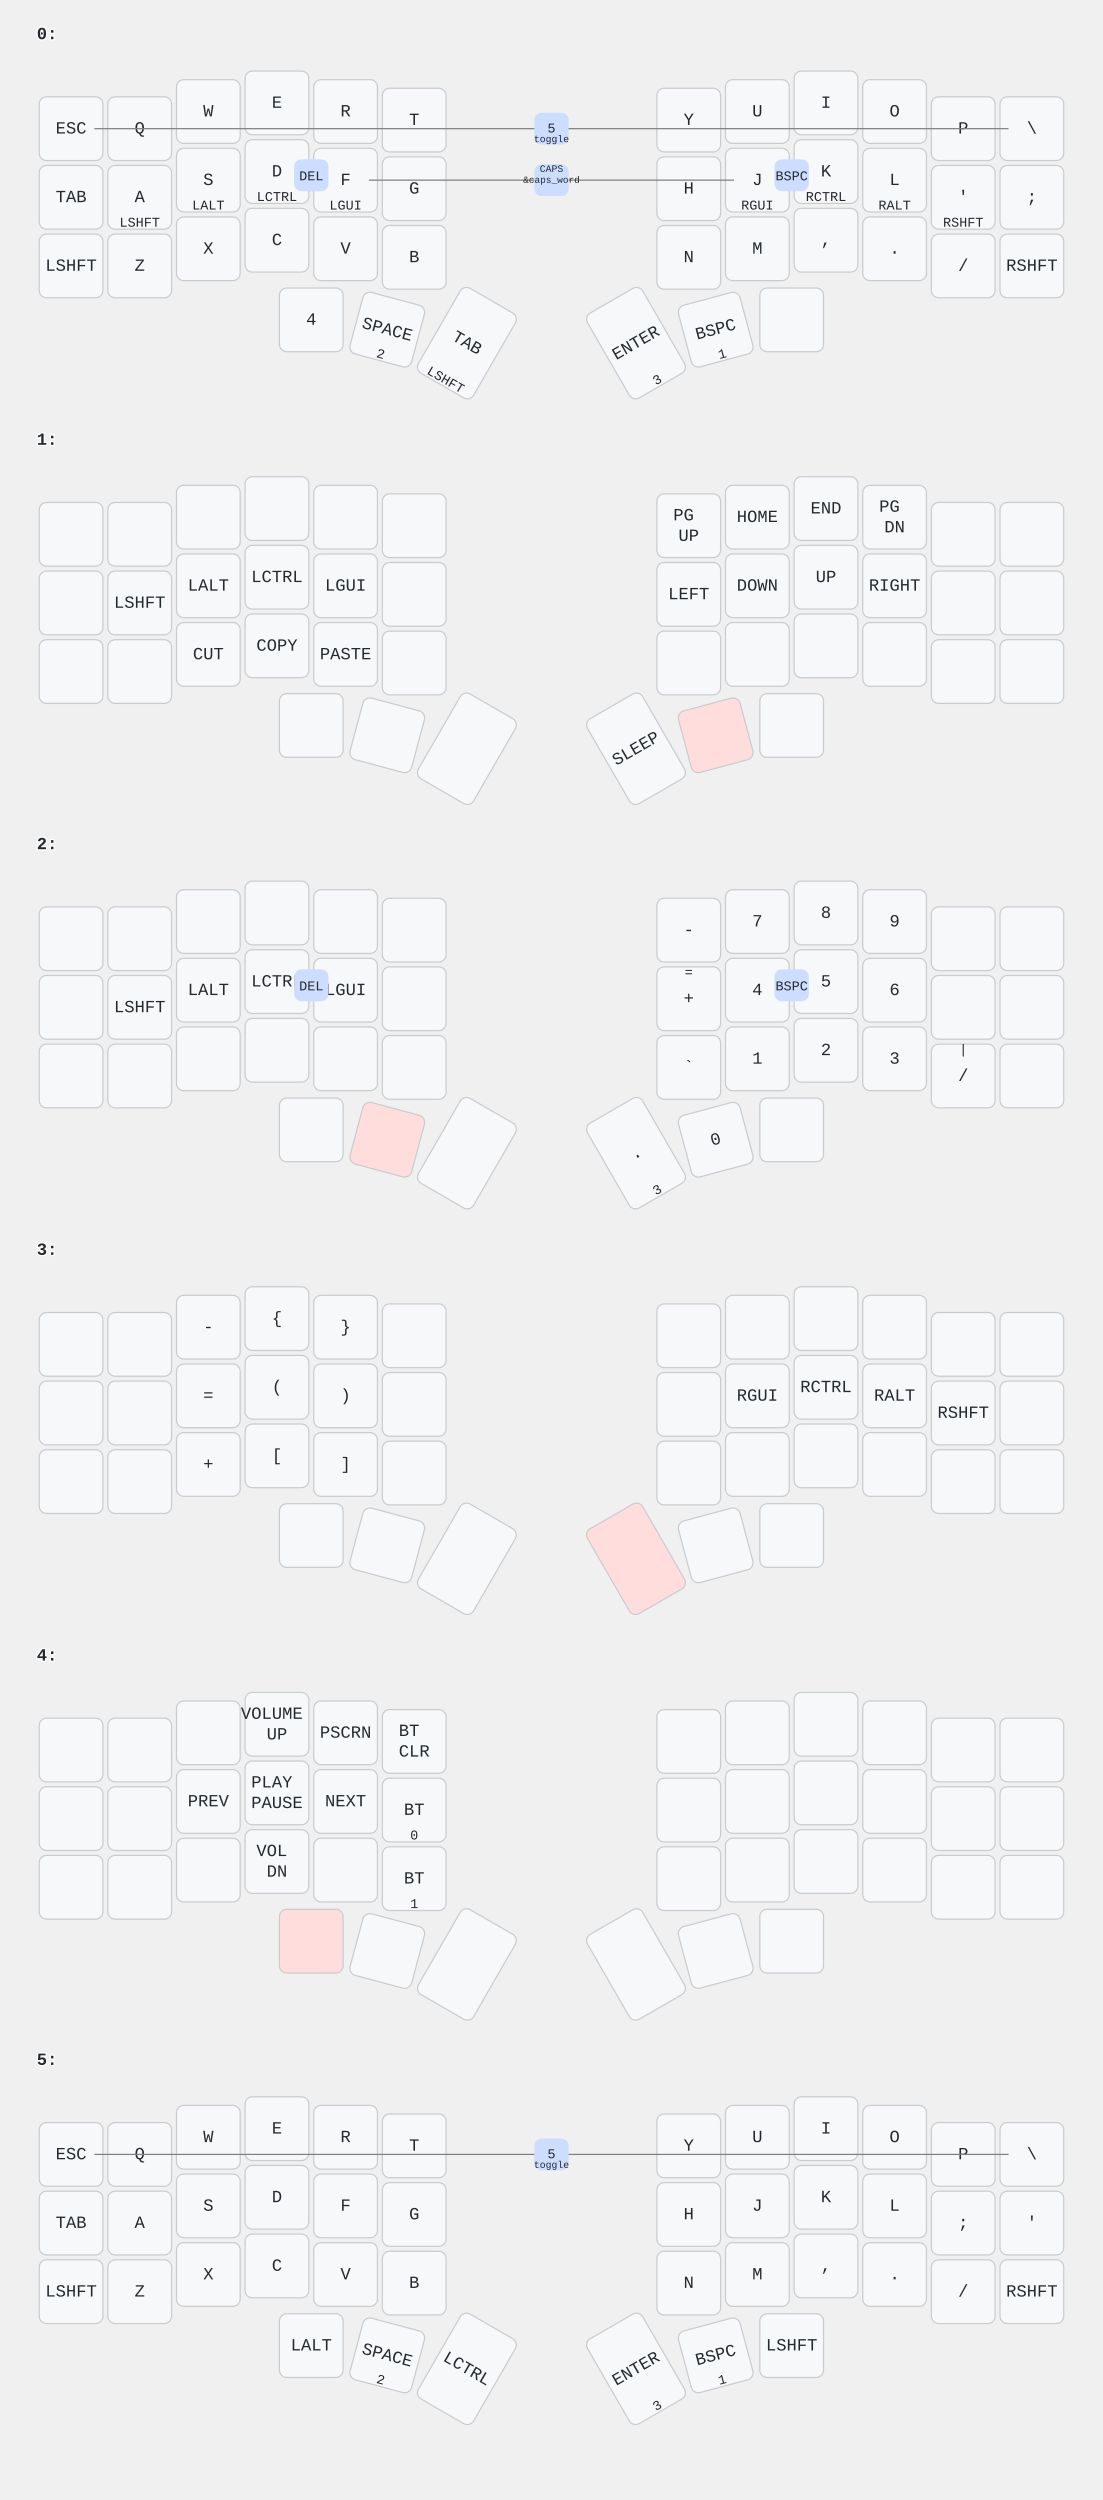
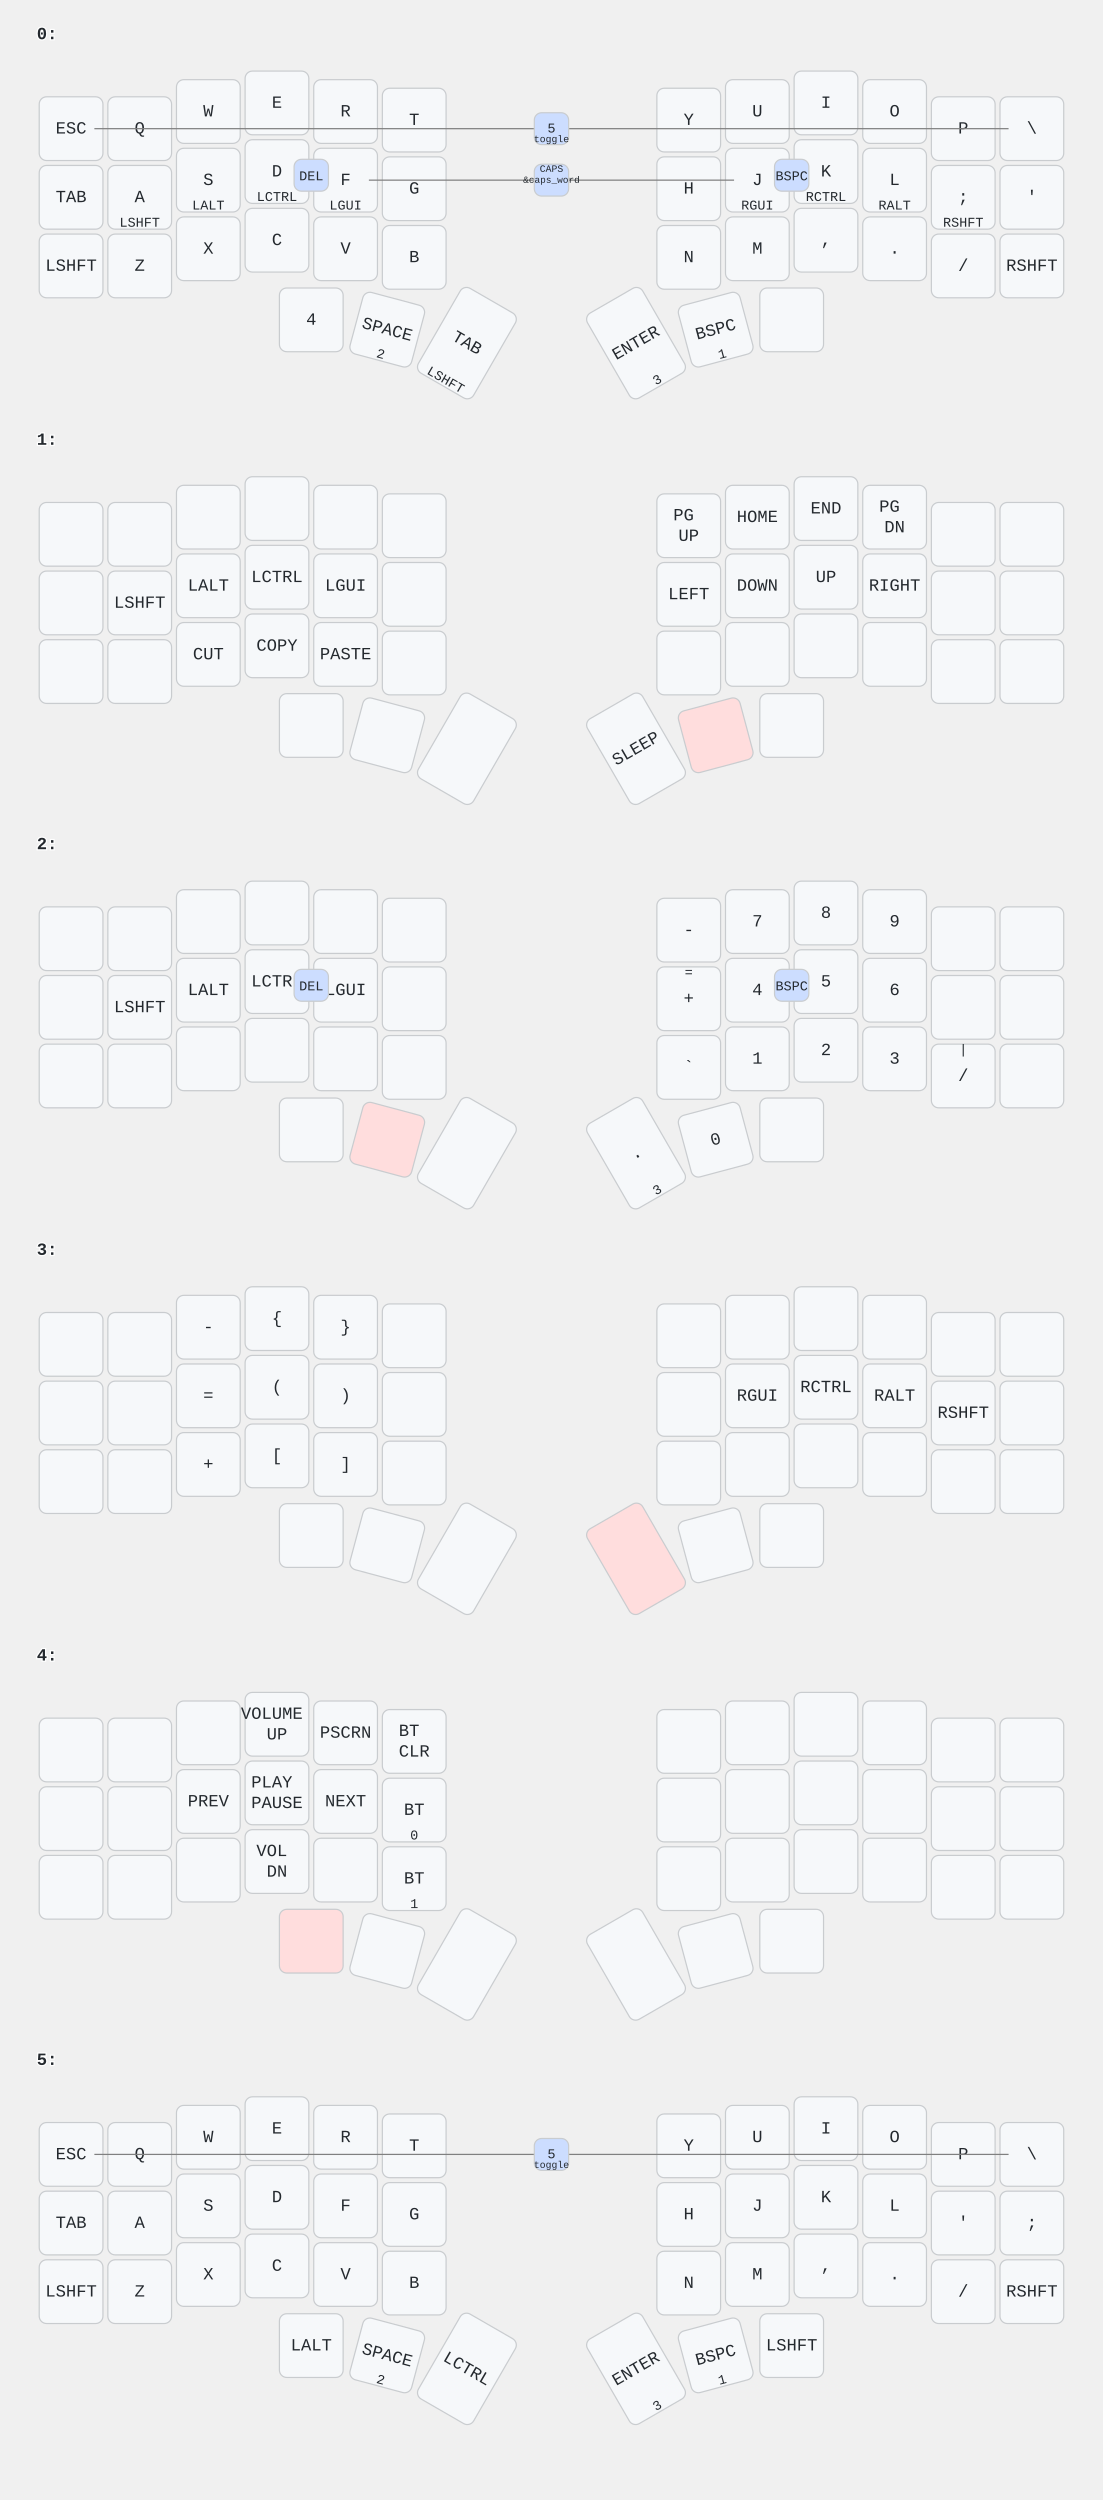
<svg xmlns="http://www.w3.org/2000/svg" width="900" height="2040" viewBox="0 0 900 2040" class="keymap">
  <style>/* inherit to force styles through use tags */
svg path {
    fill: inherit;
}

/* font and background color specifications */
svg.keymap {
    font-family: SFMono-Regular,Consolas,Liberation Mono,Menlo,monospace;
    font-size: 14px;
    font-kerning: normal;
    text-rendering: optimizeLegibility;
    fill: #24292e;
}

/* default key styling */
rect.key {
    fill: #f6f8fa;
+ }
+ 
+ rect.key, rect.combo {
    stroke: #c9cccf;
    stroke-width: 1;
}

/* default key side styling, only used is draw_key_sides is set */
rect.side {
    filter: brightness(90%);
}

/* color accent for combo boxes */
rect.combo, rect.combo-separate {
    fill: #cdf;
}

/* color accent for held keys */
rect.held, rect.combo.held {
    fill: #fdd;
}

/* color accent for ghost (optional) keys */
rect.ghost, rect.combo.ghost {
    stroke-dasharray: 4, 4;
    stroke-width: 2;
}

text {
    text-anchor: middle;
    dominant-baseline: middle;
}

/* styling for layer labels */
text.label {
    font-weight: bold;
    text-anchor: start;
    stroke: white;
    stroke-width: 2;
    paint-order: stroke;
}

/* styling for combo tap, and key hold/shifted label text */
text.combo, text.hold, text.shifted {
    font-size: 11px;
}

text.hold {
    text-anchor: middle;
    dominant-baseline: auto;
}

text.shifted {
    text-anchor: middle;
    dominant-baseline: hanging;
}

/* styling for hold/shifted label text in combo box */
text.combo.hold, text.combo.shifted {
    font-size: 8px;
}

/* lighter symbol for transparent keys */
text.trans {
    fill: #7b7e81;
}

/* styling for combo dendrons */
path.combo {
    stroke-width: 1;
    stroke: gray;
    fill: none;
}

/* Start Tabler Icons Cleanup */
/* cannot use height/width with glyphs */
.icon-tabler &gt; path {
    fill: inherit;
    stroke: inherit;
    stroke-width: 2;
}
/* hide tabler's default box */
.icon-tabler &gt; path[stroke="none"][fill="none"] {
    visibility: hidden;
}
/* End Tabler Icons Cleanup */
</style>
  <g transform="translate(30, 0)" class="layer-0">
    <text x="0" y="28" class="label">0:</text>
    <g transform="translate(0, 56)">
      <g transform="translate(28, 49)" class="key keypos-0">
        <rect rx="6" ry="6" x="-26" y="-26" width="52" height="52" class="key" />
        <text x="0" y="0" class="key tap">ESC</text>
      </g>
      <g transform="translate(84, 49)" class="key keypos-1">
        <rect rx="6" ry="6" x="-26" y="-26" width="52" height="52" class="key" />
        <text x="0" y="0" class="key tap">Q</text>
      </g>
      <g transform="translate(140, 35)" class="key keypos-2">
        <rect rx="6" ry="6" x="-26" y="-26" width="52" height="52" class="key" />
        <text x="0" y="0" class="key tap">W</text>
      </g>
      <g transform="translate(196, 28)" class="key keypos-3">
        <rect rx="6" ry="6" x="-26" y="-26" width="52" height="52" class="key" />
        <text x="0" y="0" class="key tap">E</text>
      </g>
      <g transform="translate(252, 35)" class="key keypos-4">
        <rect rx="6" ry="6" x="-26" y="-26" width="52" height="52" class="key" />
        <text x="0" y="0" class="key tap">R</text>
      </g>
      <g transform="translate(308, 42)" class="key keypos-5">
        <rect rx="6" ry="6" x="-26" y="-26" width="52" height="52" class="key" />
        <text x="0" y="0" class="key tap">T</text>
      </g>
      <g transform="translate(532, 42)" class="key keypos-6">
        <rect rx="6" ry="6" x="-26" y="-26" width="52" height="52" class="key" />
        <text x="0" y="0" class="key tap">Y</text>
      </g>
      <g transform="translate(588, 35)" class="key keypos-7">
        <rect rx="6" ry="6" x="-26" y="-26" width="52" height="52" class="key" />
        <text x="0" y="0" class="key tap">U</text>
      </g>
      <g transform="translate(644, 28)" class="key keypos-8">
        <rect rx="6" ry="6" x="-26" y="-26" width="52" height="52" class="key" />
        <text x="0" y="0" class="key tap">I</text>
      </g>
      <g transform="translate(700, 35)" class="key keypos-9">
        <rect rx="6" ry="6" x="-26" y="-26" width="52" height="52" class="key" />
        <text x="0" y="0" class="key tap">O</text>
      </g>
      <g transform="translate(756, 49)" class="key keypos-10">
        <rect rx="6" ry="6" x="-26" y="-26" width="52" height="52" class="key" />
        <text x="0" y="0" class="key tap">P</text>
      </g>
      <g transform="translate(812, 49)" class="key keypos-11">
        <rect rx="6" ry="6" x="-26" y="-26" width="52" height="52" class="key" />
        <text x="0" y="0" class="key tap">\</text>
      </g>
      <g transform="translate(28, 105)" class="key keypos-12">
        <rect rx="6" ry="6" x="-26" y="-26" width="52" height="52" class="key" />
        <text x="0" y="0" class="key tap">TAB</text>
      </g>
      <g transform="translate(84, 105)" class="key keypos-13">
        <rect rx="6" ry="6" x="-26" y="-26" width="52" height="52" class="key" />
        <text x="0" y="0" class="key tap">A</text>
        <text x="0" y="24" class="key hold">LSHFT</text>
      </g>
      <g transform="translate(140, 91)" class="key keypos-14">
        <rect rx="6" ry="6" x="-26" y="-26" width="52" height="52" class="key" />
        <text x="0" y="0" class="key tap">S</text>
        <text x="0" y="24" class="key hold">LALT</text>
      </g>
      <g transform="translate(196, 84)" class="key keypos-15">
        <rect rx="6" ry="6" x="-26" y="-26" width="52" height="52" class="key" />
        <text x="0" y="0" class="key tap">D</text>
        <text x="0" y="24" class="key hold">LCTRL</text>
      </g>
      <g transform="translate(252, 91)" class="key keypos-16">
        <rect rx="6" ry="6" x="-26" y="-26" width="52" height="52" class="key" />
        <text x="0" y="0" class="key tap">F</text>
        <text x="0" y="24" class="key hold">LGUI</text>
      </g>
      <g transform="translate(308, 98)" class="key keypos-17">
        <rect rx="6" ry="6" x="-26" y="-26" width="52" height="52" class="key" />
        <text x="0" y="0" class="key tap">G</text>
      </g>
      <g transform="translate(532, 98)" class="key keypos-18">
        <rect rx="6" ry="6" x="-26" y="-26" width="52" height="52" class="key" />
        <text x="0" y="0" class="key tap">H</text>
      </g>
      <g transform="translate(588, 91)" class="key keypos-19">
        <rect rx="6" ry="6" x="-26" y="-26" width="52" height="52" class="key" />
        <text x="0" y="0" class="key tap">J</text>
        <text x="0" y="24" class="key hold">RGUI</text>
      </g>
      <g transform="translate(644, 84)" class="key keypos-20">
        <rect rx="6" ry="6" x="-26" y="-26" width="52" height="52" class="key" />
        <text x="0" y="0" class="key tap">K</text>
        <text x="0" y="24" class="key hold">RCTRL</text>
      </g>
      <g transform="translate(700, 91)" class="key keypos-21">
        <rect rx="6" ry="6" x="-26" y="-26" width="52" height="52" class="key" />
        <text x="0" y="0" class="key tap">L</text>
        <text x="0" y="24" class="key hold">RALT</text>
      </g>
      <g transform="translate(756, 105)" class="key keypos-22">
        <rect rx="6" ry="6" x="-26" y="-26" width="52" height="52" class="key" />
+         <text x="0" y="0" class="key tap">;</text>
+         <text x="0" y="24" class="key hold">RSHFT</text>
+       </g>
+       <g transform="translate(812, 105)" class="key keypos-23">
+         <rect rx="6" ry="6" x="-26" y="-26" width="52" height="52" class="key" />
        <text x="0" y="0" class="key tap">'</text>
-         <text x="0" y="24" class="key hold">RSHFT</text>
-       </g>
-       <g transform="translate(812, 105)" class="key keypos-23">
-         <rect rx="6" ry="6" x="-26" y="-26" width="52" height="52" class="key" />
-         <text x="0" y="0" class="key tap">;</text>
      </g>
      <g transform="translate(28, 161)" class="key keypos-24">
        <rect rx="6" ry="6" x="-26" y="-26" width="52" height="52" class="key" />
        <text x="0" y="0" class="key tap">LSHFT</text>
      </g>
      <g transform="translate(84, 161)" class="key keypos-25">
        <rect rx="6" ry="6" x="-26" y="-26" width="52" height="52" class="key" />
        <text x="0" y="0" class="key tap">Z</text>
      </g>
      <g transform="translate(140, 147)" class="key keypos-26">
        <rect rx="6" ry="6" x="-26" y="-26" width="52" height="52" class="key" />
        <text x="0" y="0" class="key tap">X</text>
      </g>
      <g transform="translate(196, 140)" class="key keypos-27">
        <rect rx="6" ry="6" x="-26" y="-26" width="52" height="52" class="key" />
        <text x="0" y="0" class="key tap">C</text>
      </g>
      <g transform="translate(252, 147)" class="key keypos-28">
        <rect rx="6" ry="6" x="-26" y="-26" width="52" height="52" class="key" />
        <text x="0" y="0" class="key tap">V</text>
      </g>
      <g transform="translate(308, 154)" class="key keypos-29">
        <rect rx="6" ry="6" x="-26" y="-26" width="52" height="52" class="key" />
        <text x="0" y="0" class="key tap">B</text>
      </g>
      <g transform="translate(532, 154)" class="key keypos-30">
        <rect rx="6" ry="6" x="-26" y="-26" width="52" height="52" class="key" />
        <text x="0" y="0" class="key tap">N</text>
      </g>
      <g transform="translate(588, 147)" class="key keypos-31">
        <rect rx="6" ry="6" x="-26" y="-26" width="52" height="52" class="key" />
        <text x="0" y="0" class="key tap">M</text>
      </g>
      <g transform="translate(644, 140)" class="key keypos-32">
        <rect rx="6" ry="6" x="-26" y="-26" width="52" height="52" class="key" />
        <text x="0" y="0" class="key tap">,</text>
      </g>
      <g transform="translate(700, 147)" class="key keypos-33">
        <rect rx="6" ry="6" x="-26" y="-26" width="52" height="52" class="key" />
        <text x="0" y="0" class="key tap">.</text>
      </g>
      <g transform="translate(756, 161)" class="key keypos-34">
        <rect rx="6" ry="6" x="-26" y="-26" width="52" height="52" class="key" />
        <text x="0" y="0" class="key tap">/</text>
      </g>
      <g transform="translate(812, 161)" class="key keypos-35">
        <rect rx="6" ry="6" x="-26" y="-26" width="52" height="52" class="key" />
        <text x="0" y="0" class="key tap">RSHFT</text>
      </g>
      <g transform="translate(224, 205)" class="key keypos-36">
        <rect rx="6" ry="6" x="-26" y="-26" width="52" height="52" class="key" />
        <text x="0" y="0" class="key tap">4</text>
      </g>
      <g transform="translate(286, 213) rotate(15.0)" class="key keypos-37">
        <rect rx="6" ry="6" x="-26" y="-26" width="52" height="52" class="key" />
        <text x="0" y="0" class="key tap">SPACE</text>
        <text x="0" y="24" class="key hold">2</text>
      </g>
      <g transform="translate(351, 224) rotate(30.0)" class="key keypos-38">
        <rect rx="6" ry="6" x="-26" y="-40" width="52" height="80" class="key" />
        <text x="0" y="0" class="key tap">TAB</text>
        <text x="0" y="38" class="key hold">LSHFT</text>
      </g>
      <g transform="translate(489, 224) rotate(-30.0)" class="key keypos-39">
        <rect rx="6" ry="6" x="-26" y="-40" width="52" height="80" class="key" />
        <text x="0" y="0" class="key tap">ENTER</text>
        <text x="0" y="38" class="key hold">3</text>
      </g>
      <g transform="translate(554, 213) rotate(-15.0)" class="key keypos-40">
        <rect rx="6" ry="6" x="-26" y="-26" width="52" height="52" class="key" />
        <text x="0" y="0" class="key tap">BSPC</text>
        <text x="0" y="24" class="key hold">1</text>
      </g>
      <g transform="translate(616, 205)" class="key keypos-41">
        <rect rx="6" ry="6" x="-26" y="-26" width="52" height="52" class="key" />
      </g>
      <g class="combo combopos-0">
        <rect rx="6" ry="6" x="210" y="74" width="28" height="26" class="combo" />
        <text x="224" y="88" class="combo tap">DEL</text>
      </g>
      <g class="combo combopos-1">
        <rect rx="6" ry="6" x="602" y="74" width="28" height="26" class="combo" />
        <text x="616" y="88" class="combo tap">BSPC</text>
      </g>
      <g class="combo combopos-2">
        <path d="M420,91 l-149,0" class="combo" />
        <path d="M420,91 l149,0" class="combo" />
        <rect rx="6" ry="6" x="406" y="78" width="28" height="26" class="combo" />
        <text x="420" y="91" class="combo tap">
          <tspan style="font-size: 70%">&amp;caps_word</tspan>
        </text>
        <text x="420" y="80" class="combo shifted">CAPS</text>
      </g>
      <g class="combo combopos-3">
        <path d="M420,49 l-373,0" class="combo" />
        <path d="M420,49 l373,0" class="combo" />
        <rect rx="6" ry="6" x="406" y="36" width="28" height="26" class="combo" />
        <text x="420" y="49" class="combo tap">5</text>
        <text x="420" y="60" class="combo hold">toggle</text>
      </g>
    </g>
  </g>
  <g transform="translate(30, 331)" class="layer-1">
    <text x="0" y="28" class="label">1:</text>
    <g transform="translate(0, 56)">
      <g transform="translate(28, 49)" class="key keypos-0">
        <rect rx="6" ry="6" x="-26" y="-26" width="52" height="52" class="key" />
      </g>
      <g transform="translate(84, 49)" class="key keypos-1">
        <rect rx="6" ry="6" x="-26" y="-26" width="52" height="52" class="key" />
      </g>
      <g transform="translate(140, 35)" class="key keypos-2">
        <rect rx="6" ry="6" x="-26" y="-26" width="52" height="52" class="key" />
      </g>
      <g transform="translate(196, 28)" class="key keypos-3">
        <rect rx="6" ry="6" x="-26" y="-26" width="52" height="52" class="key" />
      </g>
      <g transform="translate(252, 35)" class="key keypos-4">
        <rect rx="6" ry="6" x="-26" y="-26" width="52" height="52" class="key" />
      </g>
      <g transform="translate(308, 42)" class="key keypos-5">
        <rect rx="6" ry="6" x="-26" y="-26" width="52" height="52" class="key" />
      </g>
      <g transform="translate(532, 42)" class="key keypos-6">
        <rect rx="6" ry="6" x="-26" y="-26" width="52" height="52" class="key" />
        <text x="0" y="0" class="key tap">
          <tspan x="0" dy="-0.6em">PG</tspan>
          <tspan x="0" dy="1.2em">UP</tspan>
        </text>
      </g>
      <g transform="translate(588, 35)" class="key keypos-7">
        <rect rx="6" ry="6" x="-26" y="-26" width="52" height="52" class="key" />
        <text x="0" y="0" class="key tap">HOME</text>
      </g>
      <g transform="translate(644, 28)" class="key keypos-8">
        <rect rx="6" ry="6" x="-26" y="-26" width="52" height="52" class="key" />
        <text x="0" y="0" class="key tap">END</text>
      </g>
      <g transform="translate(700, 35)" class="key keypos-9">
        <rect rx="6" ry="6" x="-26" y="-26" width="52" height="52" class="key" />
        <text x="0" y="0" class="key tap">
          <tspan x="0" dy="-0.6em">PG</tspan>
          <tspan x="0" dy="1.2em">DN</tspan>
        </text>
      </g>
      <g transform="translate(756, 49)" class="key keypos-10">
        <rect rx="6" ry="6" x="-26" y="-26" width="52" height="52" class="key" />
      </g>
      <g transform="translate(812, 49)" class="key keypos-11">
        <rect rx="6" ry="6" x="-26" y="-26" width="52" height="52" class="key" />
      </g>
      <g transform="translate(28, 105)" class="key keypos-12">
        <rect rx="6" ry="6" x="-26" y="-26" width="52" height="52" class="key" />
      </g>
      <g transform="translate(84, 105)" class="key keypos-13">
        <rect rx="6" ry="6" x="-26" y="-26" width="52" height="52" class="key" />
        <text x="0" y="0" class="key tap">LSHFT</text>
      </g>
      <g transform="translate(140, 91)" class="key keypos-14">
        <rect rx="6" ry="6" x="-26" y="-26" width="52" height="52" class="key" />
        <text x="0" y="0" class="key tap">LALT</text>
      </g>
      <g transform="translate(196, 84)" class="key keypos-15">
        <rect rx="6" ry="6" x="-26" y="-26" width="52" height="52" class="key" />
        <text x="0" y="0" class="key tap">LCTRL</text>
      </g>
      <g transform="translate(252, 91)" class="key keypos-16">
        <rect rx="6" ry="6" x="-26" y="-26" width="52" height="52" class="key" />
        <text x="0" y="0" class="key tap">LGUI</text>
      </g>
      <g transform="translate(308, 98)" class="key keypos-17">
        <rect rx="6" ry="6" x="-26" y="-26" width="52" height="52" class="key" />
      </g>
      <g transform="translate(532, 98)" class="key keypos-18">
        <rect rx="6" ry="6" x="-26" y="-26" width="52" height="52" class="key" />
        <text x="0" y="0" class="key tap">LEFT</text>
      </g>
      <g transform="translate(588, 91)" class="key keypos-19">
        <rect rx="6" ry="6" x="-26" y="-26" width="52" height="52" class="key" />
        <text x="0" y="0" class="key tap">DOWN</text>
      </g>
      <g transform="translate(644, 84)" class="key keypos-20">
        <rect rx="6" ry="6" x="-26" y="-26" width="52" height="52" class="key" />
        <text x="0" y="0" class="key tap">UP</text>
      </g>
      <g transform="translate(700, 91)" class="key keypos-21">
        <rect rx="6" ry="6" x="-26" y="-26" width="52" height="52" class="key" />
        <text x="0" y="0" class="key tap">RIGHT</text>
      </g>
      <g transform="translate(756, 105)" class="key keypos-22">
        <rect rx="6" ry="6" x="-26" y="-26" width="52" height="52" class="key" />
      </g>
      <g transform="translate(812, 105)" class="key keypos-23">
        <rect rx="6" ry="6" x="-26" y="-26" width="52" height="52" class="key" />
      </g>
      <g transform="translate(28, 161)" class="key keypos-24">
        <rect rx="6" ry="6" x="-26" y="-26" width="52" height="52" class="key" />
      </g>
      <g transform="translate(84, 161)" class="key keypos-25">
        <rect rx="6" ry="6" x="-26" y="-26" width="52" height="52" class="key" />
      </g>
      <g transform="translate(140, 147)" class="key keypos-26">
        <rect rx="6" ry="6" x="-26" y="-26" width="52" height="52" class="key" />
        <text x="0" y="0" class="key tap">CUT</text>
      </g>
      <g transform="translate(196, 140)" class="key keypos-27">
        <rect rx="6" ry="6" x="-26" y="-26" width="52" height="52" class="key" />
        <text x="0" y="0" class="key tap">COPY</text>
      </g>
      <g transform="translate(252, 147)" class="key keypos-28">
        <rect rx="6" ry="6" x="-26" y="-26" width="52" height="52" class="key" />
        <text x="0" y="0" class="key tap">PASTE</text>
      </g>
      <g transform="translate(308, 154)" class="key keypos-29">
        <rect rx="6" ry="6" x="-26" y="-26" width="52" height="52" class="key" />
      </g>
      <g transform="translate(532, 154)" class="key keypos-30">
        <rect rx="6" ry="6" x="-26" y="-26" width="52" height="52" class="key" />
      </g>
      <g transform="translate(588, 147)" class="key keypos-31">
        <rect rx="6" ry="6" x="-26" y="-26" width="52" height="52" class="key" />
      </g>
      <g transform="translate(644, 140)" class="key keypos-32">
        <rect rx="6" ry="6" x="-26" y="-26" width="52" height="52" class="key" />
      </g>
      <g transform="translate(700, 147)" class="key keypos-33">
        <rect rx="6" ry="6" x="-26" y="-26" width="52" height="52" class="key" />
      </g>
      <g transform="translate(756, 161)" class="key keypos-34">
        <rect rx="6" ry="6" x="-26" y="-26" width="52" height="52" class="key" />
      </g>
      <g transform="translate(812, 161)" class="key keypos-35">
        <rect rx="6" ry="6" x="-26" y="-26" width="52" height="52" class="key" />
      </g>
      <g transform="translate(224, 205)" class="key keypos-36">
        <rect rx="6" ry="6" x="-26" y="-26" width="52" height="52" class="key" />
      </g>
      <g transform="translate(286, 213) rotate(15.0)" class="key keypos-37">
        <rect rx="6" ry="6" x="-26" y="-26" width="52" height="52" class="key" />
      </g>
      <g transform="translate(351, 224) rotate(30.0)" class="key keypos-38">
        <rect rx="6" ry="6" x="-26" y="-40" width="52" height="80" class="key" />
      </g>
      <g transform="translate(489, 224) rotate(-30.0)" class="key keypos-39">
        <rect rx="6" ry="6" x="-26" y="-40" width="52" height="80" class="key" />
        <text x="0" y="0" class="key tap">SLEEP</text>
      </g>
      <g transform="translate(554, 213) rotate(-15.0)" class="key held keypos-40">
        <rect rx="6" ry="6" x="-26" y="-26" width="52" height="52" class="key held" />
      </g>
      <g transform="translate(616, 205)" class="key keypos-41">
        <rect rx="6" ry="6" x="-26" y="-26" width="52" height="52" class="key" />
      </g>
    </g>
  </g>
  <g transform="translate(30, 661)" class="layer-2">
    <text x="0" y="28" class="label">2:</text>
    <g transform="translate(0, 56)">
      <g transform="translate(28, 49)" class="key keypos-0">
        <rect rx="6" ry="6" x="-26" y="-26" width="52" height="52" class="key" />
      </g>
      <g transform="translate(84, 49)" class="key keypos-1">
        <rect rx="6" ry="6" x="-26" y="-26" width="52" height="52" class="key" />
      </g>
      <g transform="translate(140, 35)" class="key keypos-2">
        <rect rx="6" ry="6" x="-26" y="-26" width="52" height="52" class="key" />
      </g>
      <g transform="translate(196, 28)" class="key keypos-3">
        <rect rx="6" ry="6" x="-26" y="-26" width="52" height="52" class="key" />
      </g>
      <g transform="translate(252, 35)" class="key keypos-4">
        <rect rx="6" ry="6" x="-26" y="-26" width="52" height="52" class="key" />
      </g>
      <g transform="translate(308, 42)" class="key keypos-5">
        <rect rx="6" ry="6" x="-26" y="-26" width="52" height="52" class="key" />
      </g>
      <g transform="translate(532, 42)" class="key keypos-6">
        <rect rx="6" ry="6" x="-26" y="-26" width="52" height="52" class="key" />
        <text x="0" y="0" class="key tap">-</text>
      </g>
      <g transform="translate(588, 35)" class="key keypos-7">
        <rect rx="6" ry="6" x="-26" y="-26" width="52" height="52" class="key" />
        <text x="0" y="0" class="key tap">7</text>
      </g>
      <g transform="translate(644, 28)" class="key keypos-8">
        <rect rx="6" ry="6" x="-26" y="-26" width="52" height="52" class="key" />
        <text x="0" y="0" class="key tap">8</text>
      </g>
      <g transform="translate(700, 35)" class="key keypos-9">
        <rect rx="6" ry="6" x="-26" y="-26" width="52" height="52" class="key" />
        <text x="0" y="0" class="key tap">9</text>
      </g>
      <g transform="translate(756, 49)" class="key keypos-10">
        <rect rx="6" ry="6" x="-26" y="-26" width="52" height="52" class="key" />
      </g>
      <g transform="translate(812, 49)" class="key keypos-11">
        <rect rx="6" ry="6" x="-26" y="-26" width="52" height="52" class="key" />
      </g>
      <g transform="translate(28, 105)" class="key keypos-12">
        <rect rx="6" ry="6" x="-26" y="-26" width="52" height="52" class="key" />
      </g>
      <g transform="translate(84, 105)" class="key keypos-13">
        <rect rx="6" ry="6" x="-26" y="-26" width="52" height="52" class="key" />
        <text x="0" y="0" class="key tap">LSHFT</text>
      </g>
      <g transform="translate(140, 91)" class="key keypos-14">
        <rect rx="6" ry="6" x="-26" y="-26" width="52" height="52" class="key" />
        <text x="0" y="0" class="key tap">LALT</text>
      </g>
      <g transform="translate(196, 84)" class="key keypos-15">
        <rect rx="6" ry="6" x="-26" y="-26" width="52" height="52" class="key" />
        <text x="0" y="0" class="key tap">LCTRL</text>
      </g>
      <g transform="translate(252, 91)" class="key keypos-16">
        <rect rx="6" ry="6" x="-26" y="-26" width="52" height="52" class="key" />
        <text x="0" y="0" class="key tap">LGUI</text>
      </g>
      <g transform="translate(308, 98)" class="key keypos-17">
        <rect rx="6" ry="6" x="-26" y="-26" width="52" height="52" class="key" />
      </g>
      <g transform="translate(532, 98)" class="key keypos-18">
        <rect rx="6" ry="6" x="-26" y="-26" width="52" height="52" class="key" />
        <text x="0" y="0" class="key tap">+</text>
        <text x="0" y="-24" class="key shifted">=</text>
      </g>
      <g transform="translate(588, 91)" class="key keypos-19">
        <rect rx="6" ry="6" x="-26" y="-26" width="52" height="52" class="key" />
        <text x="0" y="0" class="key tap">4</text>
      </g>
      <g transform="translate(644, 84)" class="key keypos-20">
        <rect rx="6" ry="6" x="-26" y="-26" width="52" height="52" class="key" />
        <text x="0" y="0" class="key tap">5</text>
      </g>
      <g transform="translate(700, 91)" class="key keypos-21">
        <rect rx="6" ry="6" x="-26" y="-26" width="52" height="52" class="key" />
        <text x="0" y="0" class="key tap">6</text>
      </g>
      <g transform="translate(756, 105)" class="key keypos-22">
        <rect rx="6" ry="6" x="-26" y="-26" width="52" height="52" class="key" />
      </g>
      <g transform="translate(812, 105)" class="key keypos-23">
        <rect rx="6" ry="6" x="-26" y="-26" width="52" height="52" class="key" />
      </g>
      <g transform="translate(28, 161)" class="key keypos-24">
        <rect rx="6" ry="6" x="-26" y="-26" width="52" height="52" class="key" />
      </g>
      <g transform="translate(84, 161)" class="key keypos-25">
        <rect rx="6" ry="6" x="-26" y="-26" width="52" height="52" class="key" />
      </g>
      <g transform="translate(140, 147)" class="key keypos-26">
        <rect rx="6" ry="6" x="-26" y="-26" width="52" height="52" class="key" />
      </g>
      <g transform="translate(196, 140)" class="key keypos-27">
        <rect rx="6" ry="6" x="-26" y="-26" width="52" height="52" class="key" />
      </g>
      <g transform="translate(252, 147)" class="key keypos-28">
        <rect rx="6" ry="6" x="-26" y="-26" width="52" height="52" class="key" />
      </g>
      <g transform="translate(308, 154)" class="key keypos-29">
        <rect rx="6" ry="6" x="-26" y="-26" width="52" height="52" class="key" />
      </g>
      <g transform="translate(532, 154)" class="key keypos-30">
        <rect rx="6" ry="6" x="-26" y="-26" width="52" height="52" class="key" />
        <text x="0" y="0" class="key tap">`</text>
      </g>
      <g transform="translate(588, 147)" class="key keypos-31">
        <rect rx="6" ry="6" x="-26" y="-26" width="52" height="52" class="key" />
        <text x="0" y="0" class="key tap">1</text>
      </g>
      <g transform="translate(644, 140)" class="key keypos-32">
        <rect rx="6" ry="6" x="-26" y="-26" width="52" height="52" class="key" />
        <text x="0" y="0" class="key tap">2</text>
      </g>
      <g transform="translate(700, 147)" class="key keypos-33">
        <rect rx="6" ry="6" x="-26" y="-26" width="52" height="52" class="key" />
        <text x="0" y="0" class="key tap">3</text>
      </g>
      <g transform="translate(756, 161)" class="key keypos-34">
        <rect rx="6" ry="6" x="-26" y="-26" width="52" height="52" class="key" />
        <text x="0" y="0" class="key tap">/</text>
        <text x="0" y="-24" class="key shifted">|</text>
      </g>
      <g transform="translate(812, 161)" class="key keypos-35">
        <rect rx="6" ry="6" x="-26" y="-26" width="52" height="52" class="key" />
      </g>
      <g transform="translate(224, 205)" class="key keypos-36">
        <rect rx="6" ry="6" x="-26" y="-26" width="52" height="52" class="key" />
      </g>
      <g transform="translate(286, 213) rotate(15.0)" class="key held keypos-37">
        <rect rx="6" ry="6" x="-26" y="-26" width="52" height="52" class="key held" />
      </g>
      <g transform="translate(351, 224) rotate(30.0)" class="key keypos-38">
        <rect rx="6" ry="6" x="-26" y="-40" width="52" height="80" class="key" />
      </g>
      <g transform="translate(489, 224) rotate(-30.0)" class="key keypos-39">
        <rect rx="6" ry="6" x="-26" y="-40" width="52" height="80" class="key" />
        <text x="0" y="0" class="key tap">.</text>
        <text x="0" y="38" class="key hold">3</text>
      </g>
      <g transform="translate(554, 213) rotate(-15.0)" class="key keypos-40">
        <rect rx="6" ry="6" x="-26" y="-26" width="52" height="52" class="key" />
        <text x="0" y="0" class="key tap">0</text>
      </g>
      <g transform="translate(616, 205)" class="key keypos-41">
        <rect rx="6" ry="6" x="-26" y="-26" width="52" height="52" class="key" />
      </g>
      <g class="combo combopos-0">
        <rect rx="6" ry="6" x="210" y="74" width="28" height="26" class="combo" />
        <text x="224" y="88" class="combo tap">DEL</text>
      </g>
      <g class="combo combopos-1">
        <rect rx="6" ry="6" x="602" y="74" width="28" height="26" class="combo" />
        <text x="616" y="88" class="combo tap">BSPC</text>
      </g>
    </g>
  </g>
  <g transform="translate(30, 992)" class="layer-3">
    <text x="0" y="28" class="label">3:</text>
    <g transform="translate(0, 56)">
      <g transform="translate(28, 49)" class="key keypos-0">
        <rect rx="6" ry="6" x="-26" y="-26" width="52" height="52" class="key" />
      </g>
      <g transform="translate(84, 49)" class="key keypos-1">
        <rect rx="6" ry="6" x="-26" y="-26" width="52" height="52" class="key" />
      </g>
      <g transform="translate(140, 35)" class="key keypos-2">
        <rect rx="6" ry="6" x="-26" y="-26" width="52" height="52" class="key" />
        <text x="0" y="0" class="key tap">-</text>
      </g>
      <g transform="translate(196, 28)" class="key keypos-3">
        <rect rx="6" ry="6" x="-26" y="-26" width="52" height="52" class="key" />
        <text x="0" y="0" class="key tap">{</text>
      </g>
      <g transform="translate(252, 35)" class="key keypos-4">
        <rect rx="6" ry="6" x="-26" y="-26" width="52" height="52" class="key" />
        <text x="0" y="0" class="key tap">}</text>
      </g>
      <g transform="translate(308, 42)" class="key keypos-5">
        <rect rx="6" ry="6" x="-26" y="-26" width="52" height="52" class="key" />
      </g>
      <g transform="translate(532, 42)" class="key keypos-6">
        <rect rx="6" ry="6" x="-26" y="-26" width="52" height="52" class="key" />
      </g>
      <g transform="translate(588, 35)" class="key keypos-7">
        <rect rx="6" ry="6" x="-26" y="-26" width="52" height="52" class="key" />
      </g>
      <g transform="translate(644, 28)" class="key keypos-8">
        <rect rx="6" ry="6" x="-26" y="-26" width="52" height="52" class="key" />
      </g>
      <g transform="translate(700, 35)" class="key keypos-9">
        <rect rx="6" ry="6" x="-26" y="-26" width="52" height="52" class="key" />
      </g>
      <g transform="translate(756, 49)" class="key keypos-10">
        <rect rx="6" ry="6" x="-26" y="-26" width="52" height="52" class="key" />
      </g>
      <g transform="translate(812, 49)" class="key keypos-11">
        <rect rx="6" ry="6" x="-26" y="-26" width="52" height="52" class="key" />
      </g>
      <g transform="translate(28, 105)" class="key keypos-12">
        <rect rx="6" ry="6" x="-26" y="-26" width="52" height="52" class="key" />
      </g>
      <g transform="translate(84, 105)" class="key keypos-13">
        <rect rx="6" ry="6" x="-26" y="-26" width="52" height="52" class="key" />
      </g>
      <g transform="translate(140, 91)" class="key keypos-14">
        <rect rx="6" ry="6" x="-26" y="-26" width="52" height="52" class="key" />
        <text x="0" y="0" class="key tap">=</text>
      </g>
      <g transform="translate(196, 84)" class="key keypos-15">
        <rect rx="6" ry="6" x="-26" y="-26" width="52" height="52" class="key" />
        <text x="0" y="0" class="key tap">(</text>
      </g>
      <g transform="translate(252, 91)" class="key keypos-16">
        <rect rx="6" ry="6" x="-26" y="-26" width="52" height="52" class="key" />
        <text x="0" y="0" class="key tap">)</text>
      </g>
      <g transform="translate(308, 98)" class="key keypos-17">
        <rect rx="6" ry="6" x="-26" y="-26" width="52" height="52" class="key" />
      </g>
      <g transform="translate(532, 98)" class="key keypos-18">
        <rect rx="6" ry="6" x="-26" y="-26" width="52" height="52" class="key" />
      </g>
      <g transform="translate(588, 91)" class="key keypos-19">
        <rect rx="6" ry="6" x="-26" y="-26" width="52" height="52" class="key" />
        <text x="0" y="0" class="key tap">RGUI</text>
      </g>
      <g transform="translate(644, 84)" class="key keypos-20">
        <rect rx="6" ry="6" x="-26" y="-26" width="52" height="52" class="key" />
        <text x="0" y="0" class="key tap">RCTRL</text>
      </g>
      <g transform="translate(700, 91)" class="key keypos-21">
        <rect rx="6" ry="6" x="-26" y="-26" width="52" height="52" class="key" />
        <text x="0" y="0" class="key tap">RALT</text>
      </g>
      <g transform="translate(756, 105)" class="key keypos-22">
        <rect rx="6" ry="6" x="-26" y="-26" width="52" height="52" class="key" />
        <text x="0" y="0" class="key tap">RSHFT</text>
      </g>
      <g transform="translate(812, 105)" class="key keypos-23">
        <rect rx="6" ry="6" x="-26" y="-26" width="52" height="52" class="key" />
      </g>
      <g transform="translate(28, 161)" class="key keypos-24">
        <rect rx="6" ry="6" x="-26" y="-26" width="52" height="52" class="key" />
      </g>
      <g transform="translate(84, 161)" class="key keypos-25">
        <rect rx="6" ry="6" x="-26" y="-26" width="52" height="52" class="key" />
      </g>
      <g transform="translate(140, 147)" class="key keypos-26">
        <rect rx="6" ry="6" x="-26" y="-26" width="52" height="52" class="key" />
        <text x="0" y="0" class="key tap">+</text>
      </g>
      <g transform="translate(196, 140)" class="key keypos-27">
        <rect rx="6" ry="6" x="-26" y="-26" width="52" height="52" class="key" />
        <text x="0" y="0" class="key tap">[</text>
      </g>
      <g transform="translate(252, 147)" class="key keypos-28">
        <rect rx="6" ry="6" x="-26" y="-26" width="52" height="52" class="key" />
        <text x="0" y="0" class="key tap">]</text>
      </g>
      <g transform="translate(308, 154)" class="key keypos-29">
        <rect rx="6" ry="6" x="-26" y="-26" width="52" height="52" class="key" />
      </g>
      <g transform="translate(532, 154)" class="key keypos-30">
        <rect rx="6" ry="6" x="-26" y="-26" width="52" height="52" class="key" />
      </g>
      <g transform="translate(588, 147)" class="key keypos-31">
        <rect rx="6" ry="6" x="-26" y="-26" width="52" height="52" class="key" />
      </g>
      <g transform="translate(644, 140)" class="key keypos-32">
        <rect rx="6" ry="6" x="-26" y="-26" width="52" height="52" class="key" />
      </g>
      <g transform="translate(700, 147)" class="key keypos-33">
        <rect rx="6" ry="6" x="-26" y="-26" width="52" height="52" class="key" />
      </g>
      <g transform="translate(756, 161)" class="key keypos-34">
        <rect rx="6" ry="6" x="-26" y="-26" width="52" height="52" class="key" />
      </g>
      <g transform="translate(812, 161)" class="key keypos-35">
        <rect rx="6" ry="6" x="-26" y="-26" width="52" height="52" class="key" />
      </g>
      <g transform="translate(224, 205)" class="key keypos-36">
        <rect rx="6" ry="6" x="-26" y="-26" width="52" height="52" class="key" />
      </g>
      <g transform="translate(286, 213) rotate(15.0)" class="key keypos-37">
        <rect rx="6" ry="6" x="-26" y="-26" width="52" height="52" class="key" />
      </g>
      <g transform="translate(351, 224) rotate(30.0)" class="key keypos-38">
        <rect rx="6" ry="6" x="-26" y="-40" width="52" height="80" class="key" />
      </g>
      <g transform="translate(489, 224) rotate(-30.0)" class="key held keypos-39">
        <rect rx="6" ry="6" x="-26" y="-40" width="52" height="80" class="key held" />
      </g>
      <g transform="translate(554, 213) rotate(-15.0)" class="key keypos-40">
        <rect rx="6" ry="6" x="-26" y="-26" width="52" height="52" class="key" />
      </g>
      <g transform="translate(616, 205)" class="key keypos-41">
        <rect rx="6" ry="6" x="-26" y="-26" width="52" height="52" class="key" />
      </g>
    </g>
  </g>
  <g transform="translate(30, 1323)" class="layer-4">
    <text x="0" y="28" class="label">4:</text>
    <g transform="translate(0, 56)">
      <g transform="translate(28, 49)" class="key keypos-0">
        <rect rx="6" ry="6" x="-26" y="-26" width="52" height="52" class="key" />
      </g>
      <g transform="translate(84, 49)" class="key keypos-1">
        <rect rx="6" ry="6" x="-26" y="-26" width="52" height="52" class="key" />
      </g>
      <g transform="translate(140, 35)" class="key keypos-2">
        <rect rx="6" ry="6" x="-26" y="-26" width="52" height="52" class="key" />
      </g>
      <g transform="translate(196, 28)" class="key keypos-3">
        <rect rx="6" ry="6" x="-26" y="-26" width="52" height="52" class="key" />
        <text x="0" y="0" class="key tap">
          <tspan x="0" dy="-0.6em">VOLUME</tspan>
          <tspan x="0" dy="1.2em">UP</tspan>
        </text>
      </g>
      <g transform="translate(252, 35)" class="key keypos-4">
        <rect rx="6" ry="6" x="-26" y="-26" width="52" height="52" class="key" />
        <text x="0" y="0" class="key tap">PSCRN</text>
      </g>
      <g transform="translate(308, 42)" class="key keypos-5">
        <rect rx="6" ry="6" x="-26" y="-26" width="52" height="52" class="key" />
        <text x="0" y="0" class="key tap">
          <tspan x="0" dy="-0.6em">BT</tspan>
          <tspan x="0" dy="1.2em">CLR</tspan>
        </text>
      </g>
      <g transform="translate(532, 42)" class="key keypos-6">
        <rect rx="6" ry="6" x="-26" y="-26" width="52" height="52" class="key" />
      </g>
      <g transform="translate(588, 35)" class="key keypos-7">
        <rect rx="6" ry="6" x="-26" y="-26" width="52" height="52" class="key" />
      </g>
      <g transform="translate(644, 28)" class="key keypos-8">
        <rect rx="6" ry="6" x="-26" y="-26" width="52" height="52" class="key" />
      </g>
      <g transform="translate(700, 35)" class="key keypos-9">
        <rect rx="6" ry="6" x="-26" y="-26" width="52" height="52" class="key" />
      </g>
      <g transform="translate(756, 49)" class="key keypos-10">
        <rect rx="6" ry="6" x="-26" y="-26" width="52" height="52" class="key" />
      </g>
      <g transform="translate(812, 49)" class="key keypos-11">
        <rect rx="6" ry="6" x="-26" y="-26" width="52" height="52" class="key" />
      </g>
      <g transform="translate(28, 105)" class="key keypos-12">
        <rect rx="6" ry="6" x="-26" y="-26" width="52" height="52" class="key" />
      </g>
      <g transform="translate(84, 105)" class="key keypos-13">
        <rect rx="6" ry="6" x="-26" y="-26" width="52" height="52" class="key" />
      </g>
      <g transform="translate(140, 91)" class="key keypos-14">
        <rect rx="6" ry="6" x="-26" y="-26" width="52" height="52" class="key" />
        <text x="0" y="0" class="key tap">PREV</text>
      </g>
      <g transform="translate(196, 84)" class="key keypos-15">
        <rect rx="6" ry="6" x="-26" y="-26" width="52" height="52" class="key" />
        <text x="0" y="0" class="key tap">
          <tspan x="0" dy="-0.6em">PLAY</tspan>
          <tspan x="0" dy="1.2em">PAUSE</tspan>
        </text>
      </g>
      <g transform="translate(252, 91)" class="key keypos-16">
        <rect rx="6" ry="6" x="-26" y="-26" width="52" height="52" class="key" />
        <text x="0" y="0" class="key tap">NEXT</text>
      </g>
      <g transform="translate(308, 98)" class="key keypos-17">
        <rect rx="6" ry="6" x="-26" y="-26" width="52" height="52" class="key" />
        <text x="0" y="0" class="key tap">BT</text>
        <text x="0" y="24" class="key hold">0</text>
      </g>
      <g transform="translate(532, 98)" class="key keypos-18">
        <rect rx="6" ry="6" x="-26" y="-26" width="52" height="52" class="key" />
      </g>
      <g transform="translate(588, 91)" class="key keypos-19">
        <rect rx="6" ry="6" x="-26" y="-26" width="52" height="52" class="key" />
      </g>
      <g transform="translate(644, 84)" class="key keypos-20">
        <rect rx="6" ry="6" x="-26" y="-26" width="52" height="52" class="key" />
      </g>
      <g transform="translate(700, 91)" class="key keypos-21">
        <rect rx="6" ry="6" x="-26" y="-26" width="52" height="52" class="key" />
      </g>
      <g transform="translate(756, 105)" class="key keypos-22">
        <rect rx="6" ry="6" x="-26" y="-26" width="52" height="52" class="key" />
      </g>
      <g transform="translate(812, 105)" class="key keypos-23">
        <rect rx="6" ry="6" x="-26" y="-26" width="52" height="52" class="key" />
      </g>
      <g transform="translate(28, 161)" class="key keypos-24">
        <rect rx="6" ry="6" x="-26" y="-26" width="52" height="52" class="key" />
      </g>
      <g transform="translate(84, 161)" class="key keypos-25">
        <rect rx="6" ry="6" x="-26" y="-26" width="52" height="52" class="key" />
      </g>
      <g transform="translate(140, 147)" class="key keypos-26">
        <rect rx="6" ry="6" x="-26" y="-26" width="52" height="52" class="key" />
      </g>
      <g transform="translate(196, 140)" class="key keypos-27">
        <rect rx="6" ry="6" x="-26" y="-26" width="52" height="52" class="key" />
        <text x="0" y="0" class="key tap">
          <tspan x="0" dy="-0.6em">VOL</tspan>
          <tspan x="0" dy="1.2em">DN</tspan>
        </text>
      </g>
      <g transform="translate(252, 147)" class="key keypos-28">
        <rect rx="6" ry="6" x="-26" y="-26" width="52" height="52" class="key" />
      </g>
      <g transform="translate(308, 154)" class="key keypos-29">
        <rect rx="6" ry="6" x="-26" y="-26" width="52" height="52" class="key" />
        <text x="0" y="0" class="key tap">BT</text>
        <text x="0" y="24" class="key hold">1</text>
      </g>
      <g transform="translate(532, 154)" class="key keypos-30">
        <rect rx="6" ry="6" x="-26" y="-26" width="52" height="52" class="key" />
      </g>
      <g transform="translate(588, 147)" class="key keypos-31">
        <rect rx="6" ry="6" x="-26" y="-26" width="52" height="52" class="key" />
      </g>
      <g transform="translate(644, 140)" class="key keypos-32">
        <rect rx="6" ry="6" x="-26" y="-26" width="52" height="52" class="key" />
      </g>
      <g transform="translate(700, 147)" class="key keypos-33">
        <rect rx="6" ry="6" x="-26" y="-26" width="52" height="52" class="key" />
      </g>
      <g transform="translate(756, 161)" class="key keypos-34">
        <rect rx="6" ry="6" x="-26" y="-26" width="52" height="52" class="key" />
      </g>
      <g transform="translate(812, 161)" class="key keypos-35">
        <rect rx="6" ry="6" x="-26" y="-26" width="52" height="52" class="key" />
      </g>
      <g transform="translate(224, 205)" class="key held keypos-36">
        <rect rx="6" ry="6" x="-26" y="-26" width="52" height="52" class="key held" />
      </g>
      <g transform="translate(286, 213) rotate(15.0)" class="key keypos-37">
        <rect rx="6" ry="6" x="-26" y="-26" width="52" height="52" class="key" />
      </g>
      <g transform="translate(351, 224) rotate(30.0)" class="key keypos-38">
        <rect rx="6" ry="6" x="-26" y="-40" width="52" height="80" class="key" />
      </g>
      <g transform="translate(489, 224) rotate(-30.0)" class="key keypos-39">
        <rect rx="6" ry="6" x="-26" y="-40" width="52" height="80" class="key" />
      </g>
      <g transform="translate(554, 213) rotate(-15.0)" class="key keypos-40">
        <rect rx="6" ry="6" x="-26" y="-26" width="52" height="52" class="key" />
      </g>
      <g transform="translate(616, 205)" class="key keypos-41">
        <rect rx="6" ry="6" x="-26" y="-26" width="52" height="52" class="key" />
      </g>
    </g>
  </g>
  <g transform="translate(30, 1653)" class="layer-5">
    <text x="0" y="28" class="label">5:</text>
    <g transform="translate(0, 56)">
      <g transform="translate(28, 49)" class="key keypos-0">
        <rect rx="6" ry="6" x="-26" y="-26" width="52" height="52" class="key" />
        <text x="0" y="0" class="key tap">ESC</text>
      </g>
      <g transform="translate(84, 49)" class="key keypos-1">
        <rect rx="6" ry="6" x="-26" y="-26" width="52" height="52" class="key" />
        <text x="0" y="0" class="key tap">Q</text>
      </g>
      <g transform="translate(140, 35)" class="key keypos-2">
        <rect rx="6" ry="6" x="-26" y="-26" width="52" height="52" class="key" />
        <text x="0" y="0" class="key tap">W</text>
      </g>
      <g transform="translate(196, 28)" class="key keypos-3">
        <rect rx="6" ry="6" x="-26" y="-26" width="52" height="52" class="key" />
        <text x="0" y="0" class="key tap">E</text>
      </g>
      <g transform="translate(252, 35)" class="key keypos-4">
        <rect rx="6" ry="6" x="-26" y="-26" width="52" height="52" class="key" />
        <text x="0" y="0" class="key tap">R</text>
      </g>
      <g transform="translate(308, 42)" class="key keypos-5">
        <rect rx="6" ry="6" x="-26" y="-26" width="52" height="52" class="key" />
        <text x="0" y="0" class="key tap">T</text>
      </g>
      <g transform="translate(532, 42)" class="key keypos-6">
        <rect rx="6" ry="6" x="-26" y="-26" width="52" height="52" class="key" />
        <text x="0" y="0" class="key tap">Y</text>
      </g>
      <g transform="translate(588, 35)" class="key keypos-7">
        <rect rx="6" ry="6" x="-26" y="-26" width="52" height="52" class="key" />
        <text x="0" y="0" class="key tap">U</text>
      </g>
      <g transform="translate(644, 28)" class="key keypos-8">
        <rect rx="6" ry="6" x="-26" y="-26" width="52" height="52" class="key" />
        <text x="0" y="0" class="key tap">I</text>
      </g>
      <g transform="translate(700, 35)" class="key keypos-9">
        <rect rx="6" ry="6" x="-26" y="-26" width="52" height="52" class="key" />
        <text x="0" y="0" class="key tap">O</text>
      </g>
      <g transform="translate(756, 49)" class="key keypos-10">
        <rect rx="6" ry="6" x="-26" y="-26" width="52" height="52" class="key" />
        <text x="0" y="0" class="key tap">P</text>
      </g>
      <g transform="translate(812, 49)" class="key keypos-11">
        <rect rx="6" ry="6" x="-26" y="-26" width="52" height="52" class="key" />
        <text x="0" y="0" class="key tap">\</text>
      </g>
      <g transform="translate(28, 105)" class="key keypos-12">
        <rect rx="6" ry="6" x="-26" y="-26" width="52" height="52" class="key" />
        <text x="0" y="0" class="key tap">TAB</text>
      </g>
      <g transform="translate(84, 105)" class="key keypos-13">
        <rect rx="6" ry="6" x="-26" y="-26" width="52" height="52" class="key" />
        <text x="0" y="0" class="key tap">A</text>
      </g>
      <g transform="translate(140, 91)" class="key keypos-14">
        <rect rx="6" ry="6" x="-26" y="-26" width="52" height="52" class="key" />
        <text x="0" y="0" class="key tap">S</text>
      </g>
      <g transform="translate(196, 84)" class="key keypos-15">
        <rect rx="6" ry="6" x="-26" y="-26" width="52" height="52" class="key" />
        <text x="0" y="0" class="key tap">D</text>
      </g>
      <g transform="translate(252, 91)" class="key keypos-16">
        <rect rx="6" ry="6" x="-26" y="-26" width="52" height="52" class="key" />
        <text x="0" y="0" class="key tap">F</text>
      </g>
      <g transform="translate(308, 98)" class="key keypos-17">
        <rect rx="6" ry="6" x="-26" y="-26" width="52" height="52" class="key" />
        <text x="0" y="0" class="key tap">G</text>
      </g>
      <g transform="translate(532, 98)" class="key keypos-18">
        <rect rx="6" ry="6" x="-26" y="-26" width="52" height="52" class="key" />
        <text x="0" y="0" class="key tap">H</text>
      </g>
      <g transform="translate(588, 91)" class="key keypos-19">
        <rect rx="6" ry="6" x="-26" y="-26" width="52" height="52" class="key" />
        <text x="0" y="0" class="key tap">J</text>
      </g>
      <g transform="translate(644, 84)" class="key keypos-20">
        <rect rx="6" ry="6" x="-26" y="-26" width="52" height="52" class="key" />
        <text x="0" y="0" class="key tap">K</text>
      </g>
      <g transform="translate(700, 91)" class="key keypos-21">
        <rect rx="6" ry="6" x="-26" y="-26" width="52" height="52" class="key" />
        <text x="0" y="0" class="key tap">L</text>
      </g>
      <g transform="translate(756, 105)" class="key keypos-22">
        <rect rx="6" ry="6" x="-26" y="-26" width="52" height="52" class="key" />
+         <text x="0" y="0" class="key tap">'</text>
+       </g>
+       <g transform="translate(812, 105)" class="key keypos-23">
+         <rect rx="6" ry="6" x="-26" y="-26" width="52" height="52" class="key" />
        <text x="0" y="0" class="key tap">;</text>
-       </g>
-       <g transform="translate(812, 105)" class="key keypos-23">
-         <rect rx="6" ry="6" x="-26" y="-26" width="52" height="52" class="key" />
-         <text x="0" y="0" class="key tap">'</text>
      </g>
      <g transform="translate(28, 161)" class="key keypos-24">
        <rect rx="6" ry="6" x="-26" y="-26" width="52" height="52" class="key" />
        <text x="0" y="0" class="key tap">LSHFT</text>
      </g>
      <g transform="translate(84, 161)" class="key keypos-25">
        <rect rx="6" ry="6" x="-26" y="-26" width="52" height="52" class="key" />
        <text x="0" y="0" class="key tap">Z</text>
      </g>
      <g transform="translate(140, 147)" class="key keypos-26">
        <rect rx="6" ry="6" x="-26" y="-26" width="52" height="52" class="key" />
        <text x="0" y="0" class="key tap">X</text>
      </g>
      <g transform="translate(196, 140)" class="key keypos-27">
        <rect rx="6" ry="6" x="-26" y="-26" width="52" height="52" class="key" />
        <text x="0" y="0" class="key tap">C</text>
      </g>
      <g transform="translate(252, 147)" class="key keypos-28">
        <rect rx="6" ry="6" x="-26" y="-26" width="52" height="52" class="key" />
        <text x="0" y="0" class="key tap">V</text>
      </g>
      <g transform="translate(308, 154)" class="key keypos-29">
        <rect rx="6" ry="6" x="-26" y="-26" width="52" height="52" class="key" />
        <text x="0" y="0" class="key tap">B</text>
      </g>
      <g transform="translate(532, 154)" class="key keypos-30">
        <rect rx="6" ry="6" x="-26" y="-26" width="52" height="52" class="key" />
        <text x="0" y="0" class="key tap">N</text>
      </g>
      <g transform="translate(588, 147)" class="key keypos-31">
        <rect rx="6" ry="6" x="-26" y="-26" width="52" height="52" class="key" />
        <text x="0" y="0" class="key tap">M</text>
      </g>
      <g transform="translate(644, 140)" class="key keypos-32">
        <rect rx="6" ry="6" x="-26" y="-26" width="52" height="52" class="key" />
        <text x="0" y="0" class="key tap">,</text>
      </g>
      <g transform="translate(700, 147)" class="key keypos-33">
        <rect rx="6" ry="6" x="-26" y="-26" width="52" height="52" class="key" />
        <text x="0" y="0" class="key tap">.</text>
      </g>
      <g transform="translate(756, 161)" class="key keypos-34">
        <rect rx="6" ry="6" x="-26" y="-26" width="52" height="52" class="key" />
        <text x="0" y="0" class="key tap">/</text>
      </g>
      <g transform="translate(812, 161)" class="key keypos-35">
        <rect rx="6" ry="6" x="-26" y="-26" width="52" height="52" class="key" />
        <text x="0" y="0" class="key tap">RSHFT</text>
      </g>
      <g transform="translate(224, 205)" class="key keypos-36">
        <rect rx="6" ry="6" x="-26" y="-26" width="52" height="52" class="key" />
        <text x="0" y="0" class="key tap">LALT</text>
      </g>
      <g transform="translate(286, 213) rotate(15.0)" class="key keypos-37">
        <rect rx="6" ry="6" x="-26" y="-26" width="52" height="52" class="key" />
        <text x="0" y="0" class="key tap">SPACE</text>
        <text x="0" y="24" class="key hold">2</text>
      </g>
      <g transform="translate(351, 224) rotate(30.0)" class="key keypos-38">
        <rect rx="6" ry="6" x="-26" y="-40" width="52" height="80" class="key" />
        <text x="0" y="0" class="key tap">LCTRL</text>
      </g>
      <g transform="translate(489, 224) rotate(-30.0)" class="key keypos-39">
        <rect rx="6" ry="6" x="-26" y="-40" width="52" height="80" class="key" />
        <text x="0" y="0" class="key tap">ENTER</text>
        <text x="0" y="38" class="key hold">3</text>
      </g>
      <g transform="translate(554, 213) rotate(-15.0)" class="key keypos-40">
        <rect rx="6" ry="6" x="-26" y="-26" width="52" height="52" class="key" />
        <text x="0" y="0" class="key tap">BSPC</text>
        <text x="0" y="24" class="key hold">1</text>
      </g>
      <g transform="translate(616, 205)" class="key keypos-41">
        <rect rx="6" ry="6" x="-26" y="-26" width="52" height="52" class="key" />
        <text x="0" y="0" class="key tap">LSHFT</text>
      </g>
      <g class="combo combopos-0">
        <path d="M420,49 l-373,0" class="combo" />
        <path d="M420,49 l373,0" class="combo" />
        <rect rx="6" ry="6" x="406" y="36" width="28" height="26" class="combo" />
        <text x="420" y="49" class="combo tap">5</text>
        <text x="420" y="60" class="combo hold">toggle</text>
      </g>
    </g>
  </g>
</svg>
